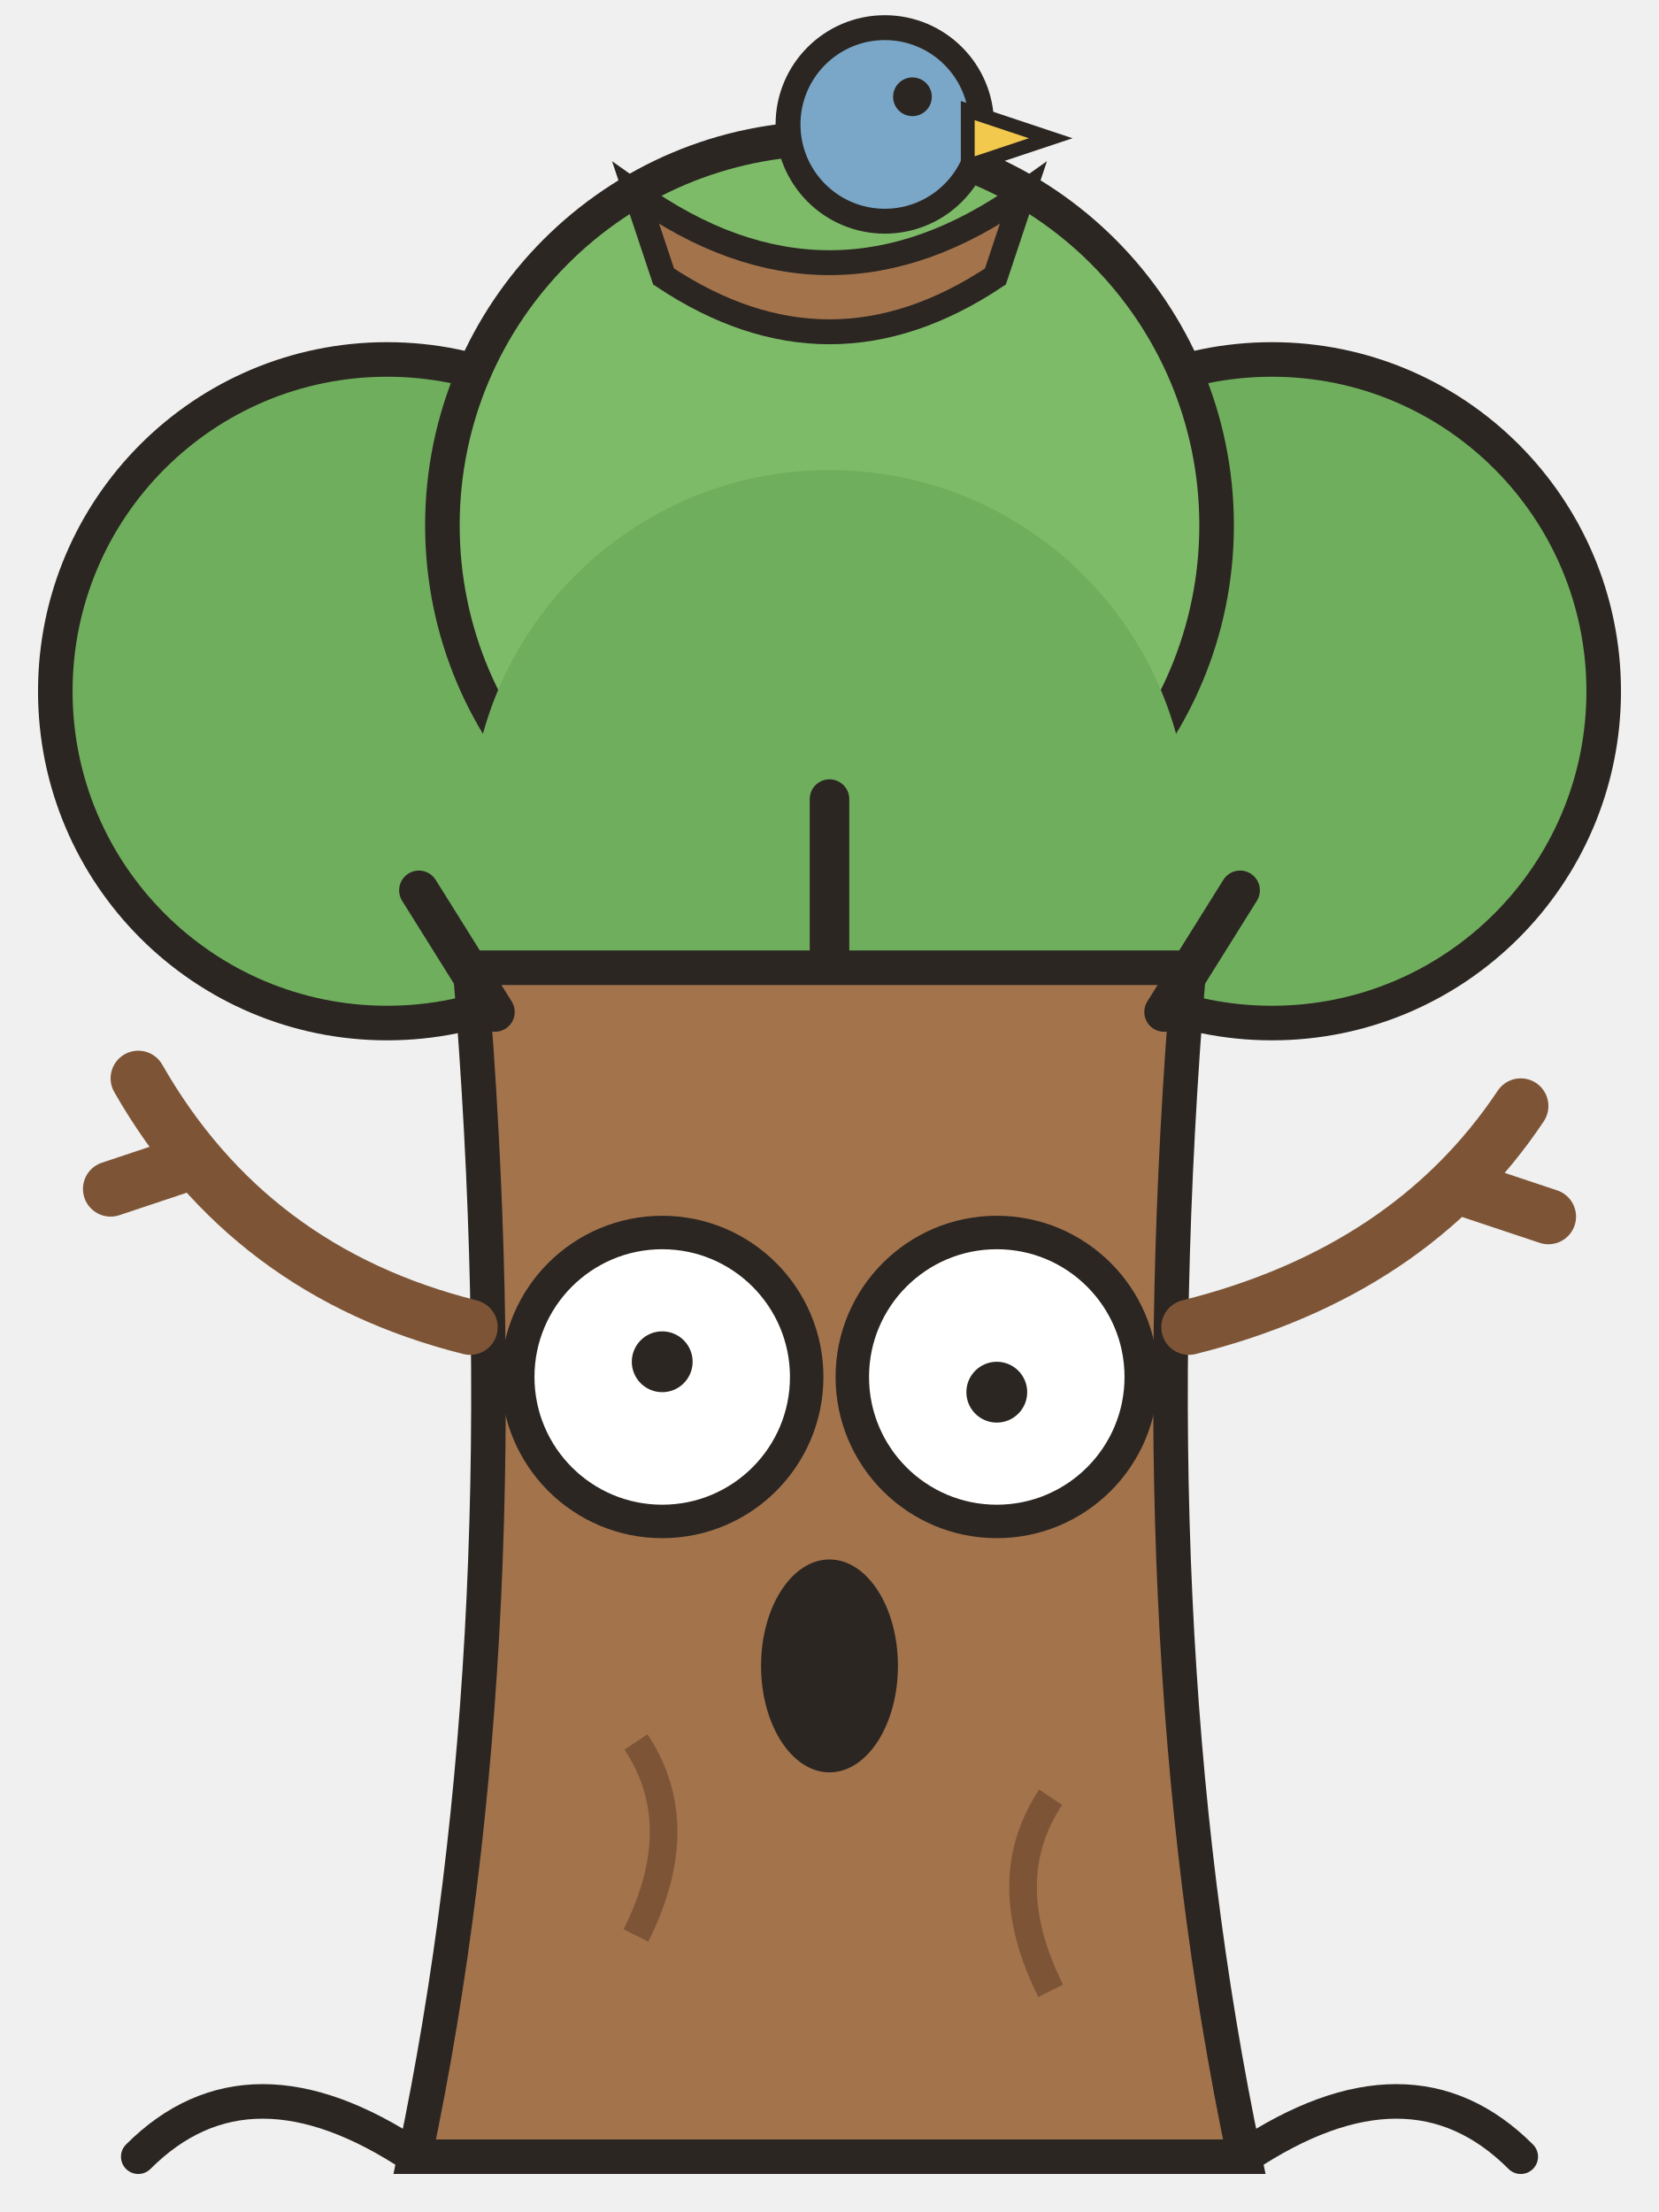
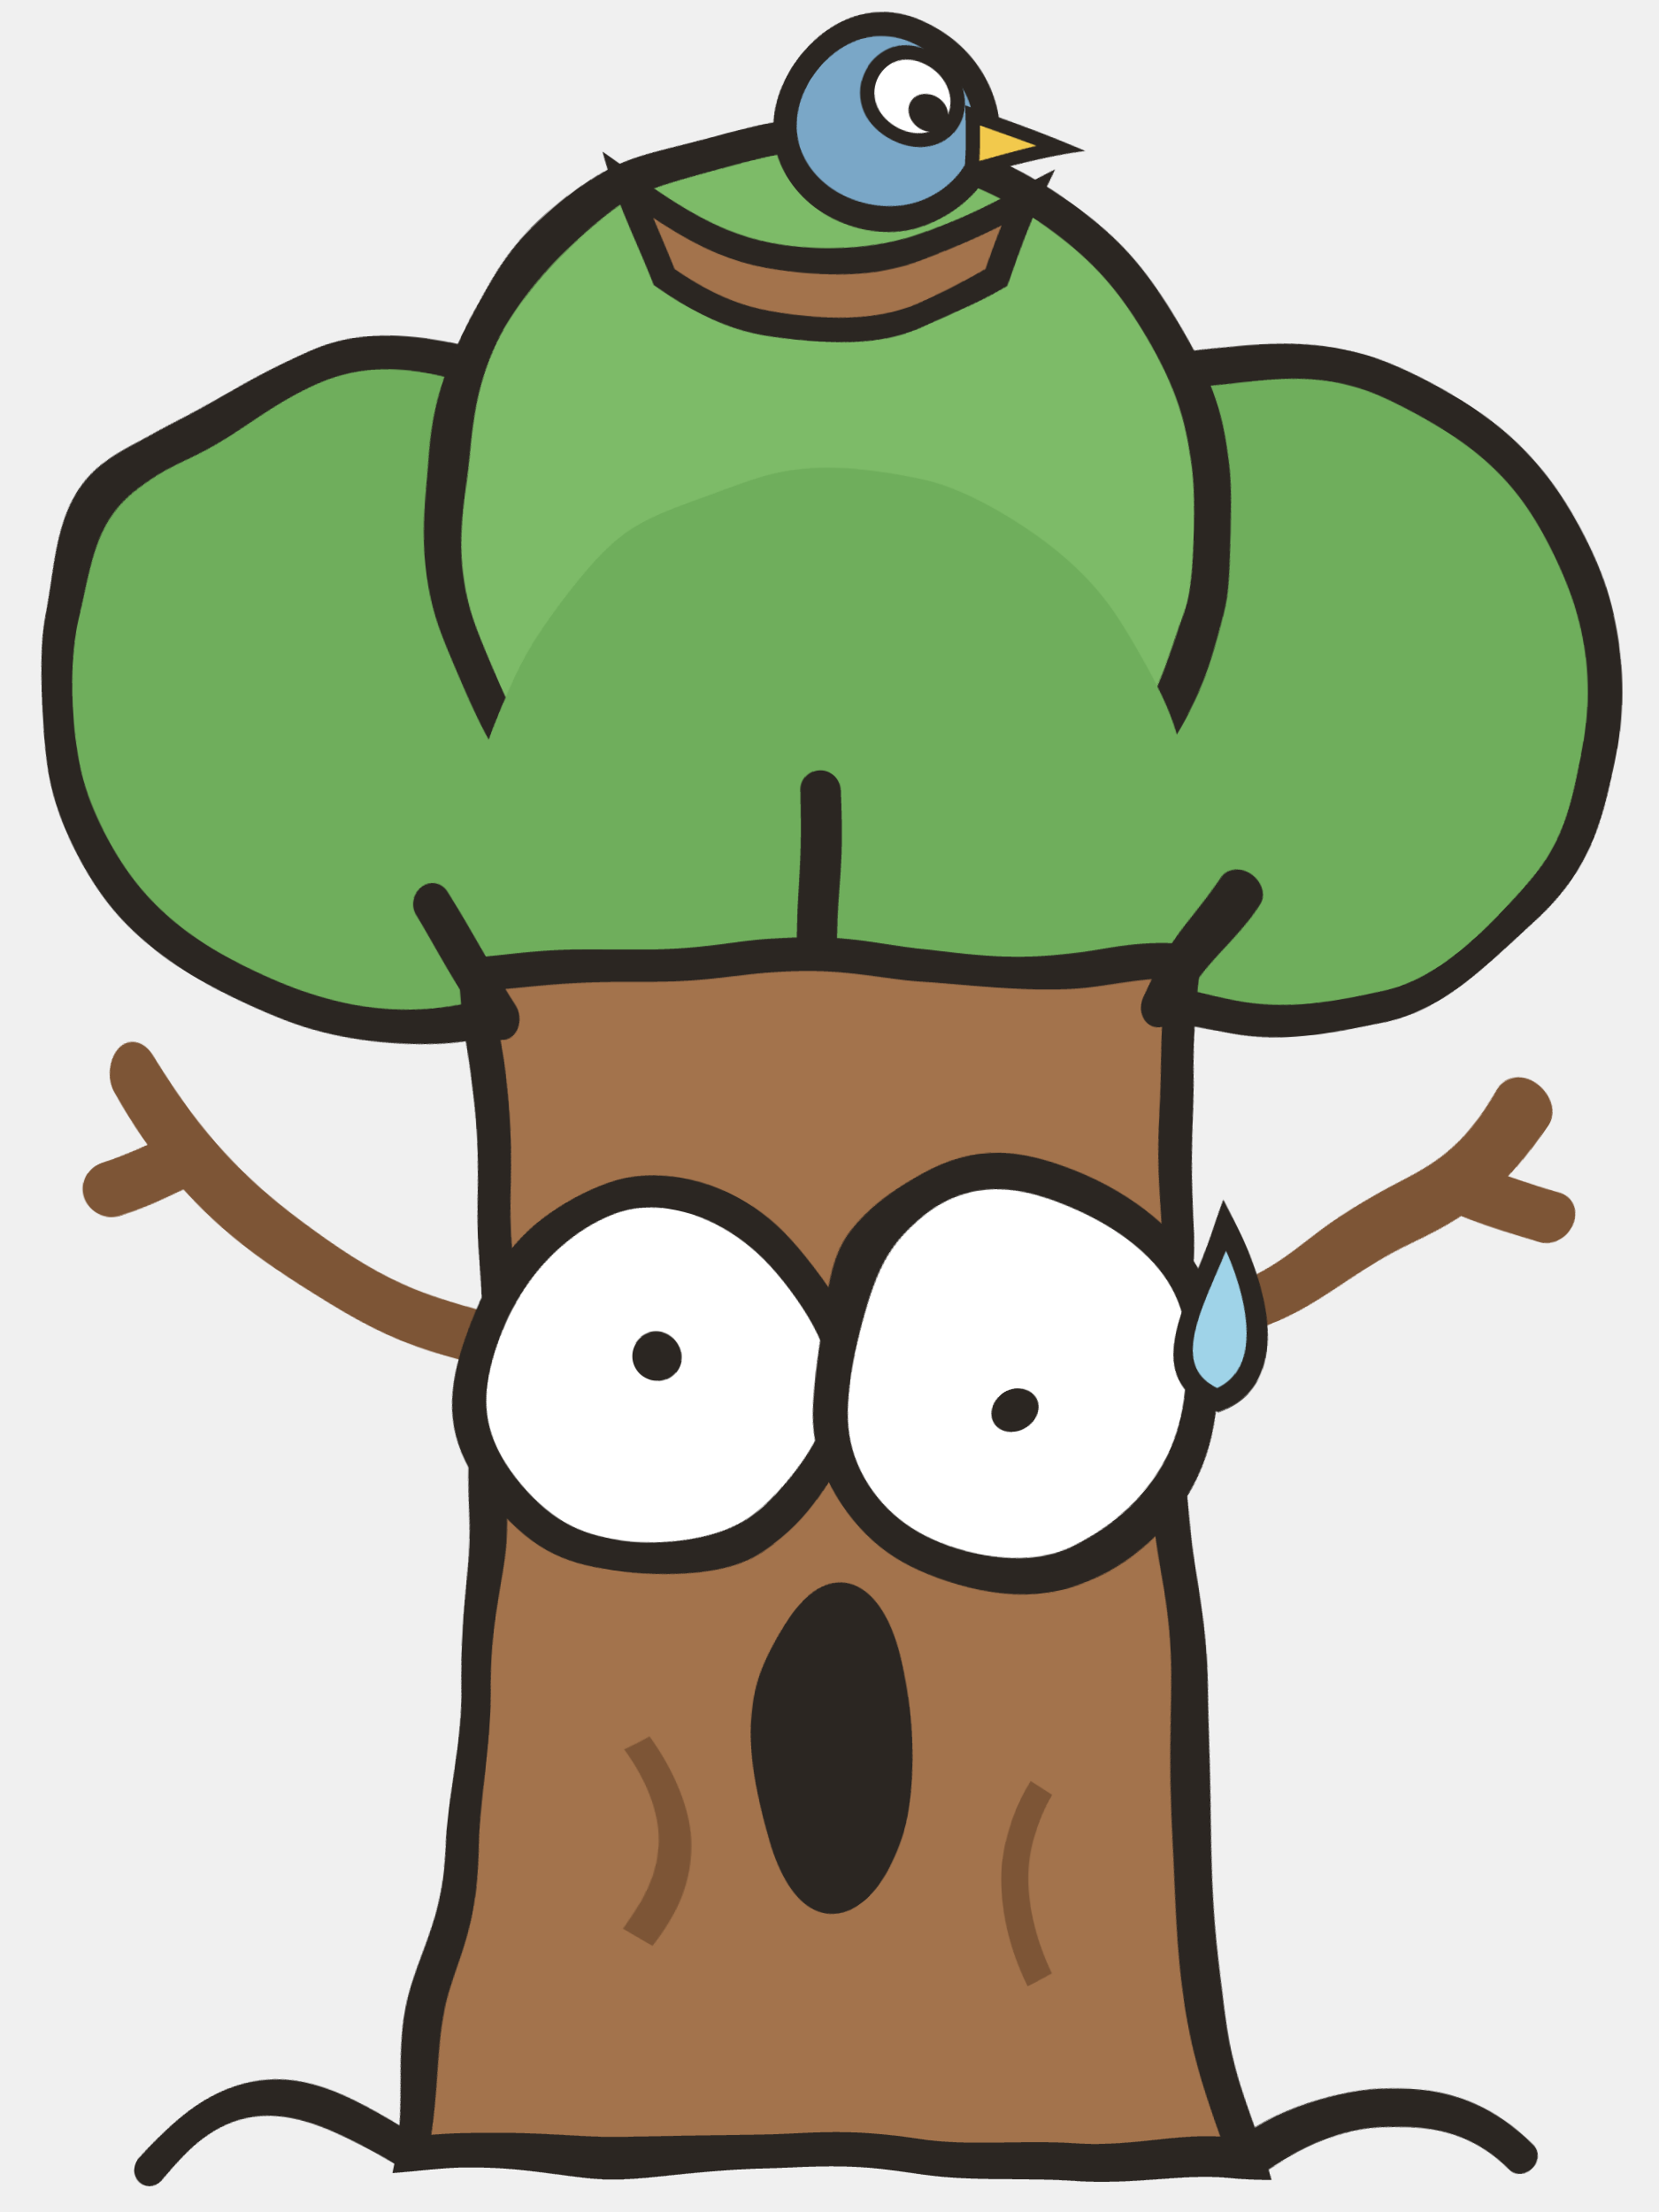
<svg xmlns="http://www.w3.org/2000/svg" overflow="visible" viewBox="0 0 120 160" width="120" height="160">
-   <circle cx="28" cy="50" r="24" fill="#6fae5c" stroke="#2b2622" stroke-width="2.5" />
-   <circle cx="92" cy="50" r="24" fill="#6fae5c" stroke="#2b2622" stroke-width="2.5" />
-   <circle cx="60" cy="38" r="28" fill="#7dbb68" stroke="#2b2622" stroke-width="2.5" />
-   <circle cx="60" cy="60" r="26" fill="#6fae5c" />
-   <path d="M46 14 Q60 24 74 14 L72 20 Q60 28 48 20 Z" fill="#a3734c" stroke="#2b2622" stroke-width="1.8" />
-   <circle cx="64" cy="9" r="7" fill="#7aa7c7" stroke="#2b2622" stroke-width="1.8" />
-   <path d="M70 8 L76 10 L70 12 Z" fill="#f2c94c" stroke="#2b2622" stroke-width="1" />
-   <circle cx="66" cy="7" r="1.4" fill="#2b2622" />
-   <path d="M30 156 Q38 118 34 70 L86 70 Q82 118 90 156 Z" fill="#a3734c" stroke="#2b2622" stroke-width="2.5" />
-   <path d="M30 156 Q18 148 10 156 M90 156 Q102 148 110 156" stroke="#2b2622" stroke-width="2.5" fill="none" stroke-linecap="round" />
-   <path d="M34 96 Q18 92 10 78 M14 84 L8 86" stroke="#7d5536" stroke-width="4" fill="none" stroke-linecap="round" />
-   <path d="M86 96 Q102 92 110 80 M106 86 L112 88" stroke="#7d5536" stroke-width="4" fill="none" stroke-linecap="round" />
-   <path d="M46 140 Q50 132 46 126 M76 144 Q72 136 76 130" stroke="#7d5536" stroke-width="2" fill="none" />
-   <circle cx="47.9" cy="99.6" r="10.45" fill="#fff" stroke="#2b2622" stroke-width="2.42" />
-   <circle cx="47.9" cy="98.5" r="2.2" fill="#2b2622" />
-   <circle cx="72.1" cy="99.6" r="10.45" fill="#fff" stroke="#2b2622" stroke-width="2.42" />
-   <circle cx="72.1" cy="100.7" r="2.2" fill="#2b2622" />
-   <ellipse cx="60" cy="120.5" rx="4.95" ry="7.7" fill="#2b2622" />
-   <path d="M35.8 73.2 L30.3 64.4 M60 68.8 L60 57.8 M84.2 73.2 L89.7 64.4" stroke="#2b2622" stroke-width="2.86" stroke-linecap="round" stroke-linejoin="round" fill="none" />
+   <defs>
+     <filter id="wobble" x="-10%" y="-10%" width="120%" height="120%">
+       <feTurbulence type="fractalNoise" baseFrequency="0.045" numOctaves="2" seed="7" />
+       <feDisplacementMap in="SourceGraphic" scale="4" />
+     </filter>
+   </defs>
+   <g filter="url(#wobble)">
+     <circle cx="28" cy="50" r="24" fill="#6fae5c" stroke="#2b2622" stroke-width="2.5" />
+     <circle cx="92" cy="50" r="24" fill="#6fae5c" stroke="#2b2622" stroke-width="2.5" />
+     <circle cx="60" cy="38" r="28" fill="#7dbb68" stroke="#2b2622" stroke-width="2.5" />
+     <circle cx="60" cy="60" r="26" fill="#6fae5c" />
+     <path d="M46 14 Q60 24 74 14 L72 20 Q60 28 48 20 Z" fill="#a3734c" stroke="#2b2622" stroke-width="1.8" />
+     <circle cx="64" cy="9" r="7" fill="#7aa7c7" stroke="#2b2622" stroke-width="1.8" />
+     <path d="M70 8 L76 10 L70 12 Z" fill="#f2c94c" stroke="#2b2622" stroke-width="1" />
+     <circle cx="66" cy="7" r="3" fill="#fff" stroke="#2b2622" stroke-width="1" />
+     <circle cx="67" cy="8" r="1.3" fill="#2b2622" />
+     <path d="M30 156 Q38 118 34 70 L86 70 Q82 118 90 156 Z" fill="#a3734c" stroke="#2b2622" stroke-width="2.5" />
+     <path d="M30 156 Q18 148 10 156 M90 156 Q102 148 110 156" stroke="#2b2622" stroke-width="2.5" fill="none" stroke-linecap="round" />
+     <path d="M34 96 Q18 92 10 78 M14 84 L8 86" stroke="#7d5536" stroke-width="4" fill="none" stroke-linecap="round" />
+     <path d="M86 96 Q102 92 110 80 M106 86 L112 88" stroke="#7d5536" stroke-width="4" fill="none" stroke-linecap="round" />
+     <path d="M46 140 Q50 132 46 126 M76 144 Q72 136 76 130" stroke="#7d5536" stroke-width="2" fill="none" />
+     <circle cx="46.8" cy="99.6" r="13.2" fill="#fff" stroke="#2b2622" stroke-width="2.42" />
+     <circle cx="46.8" cy="97.4" r="1.76" fill="#2b2622" />
+     <circle cx="73.2" cy="99.6" r="14.3" fill="#fff" stroke="#2b2622" stroke-width="2.42" />
+     <circle cx="73.2" cy="101.8" r="1.76" fill="#2b2622" />
+     <ellipse cx="60" cy="126" rx="6.05" ry="12.1" fill="#2b2622" />
+     <path d="M88.6 88.6 Q83.1 99.6 88.6 101.8 Q94.1 99.6 88.6 88.6 Z" fill="#9fd3e8" stroke="#2b2622" stroke-width="1.54" />
+     <path d="M35.8 73.2 L30.3 64.4 M60 68.8 L60 57.8 M84.2 73.2 L89.7 64.4" stroke="#2b2622" stroke-width="2.86" stroke-linecap="round" stroke-linejoin="round" fill="none" />
+   </g>
</svg>
